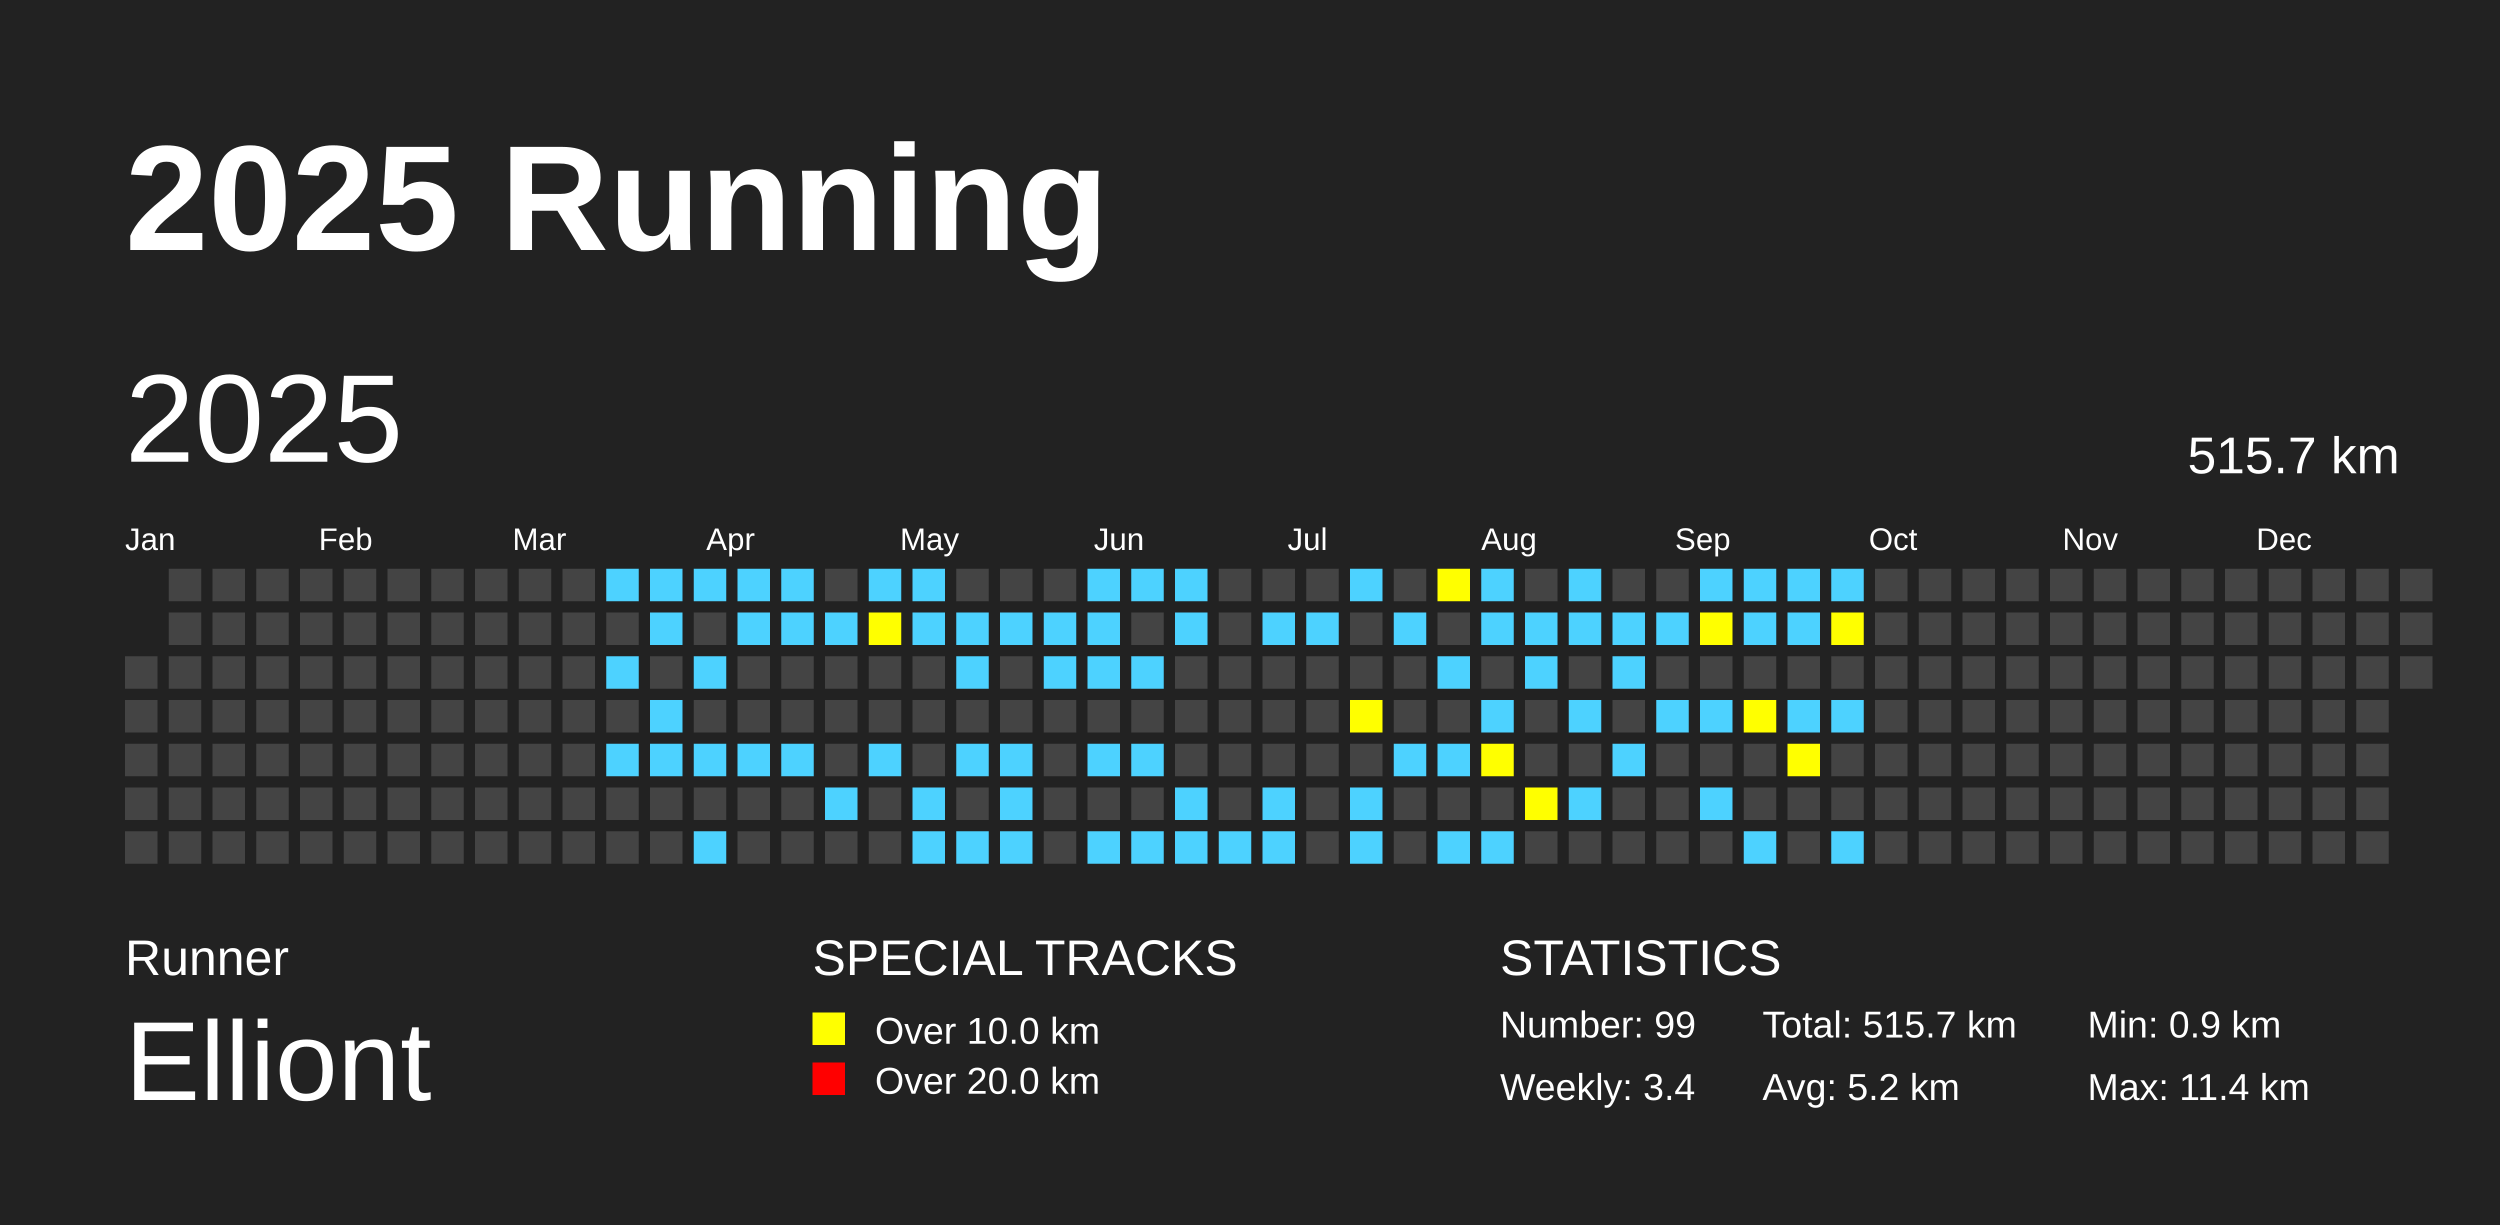
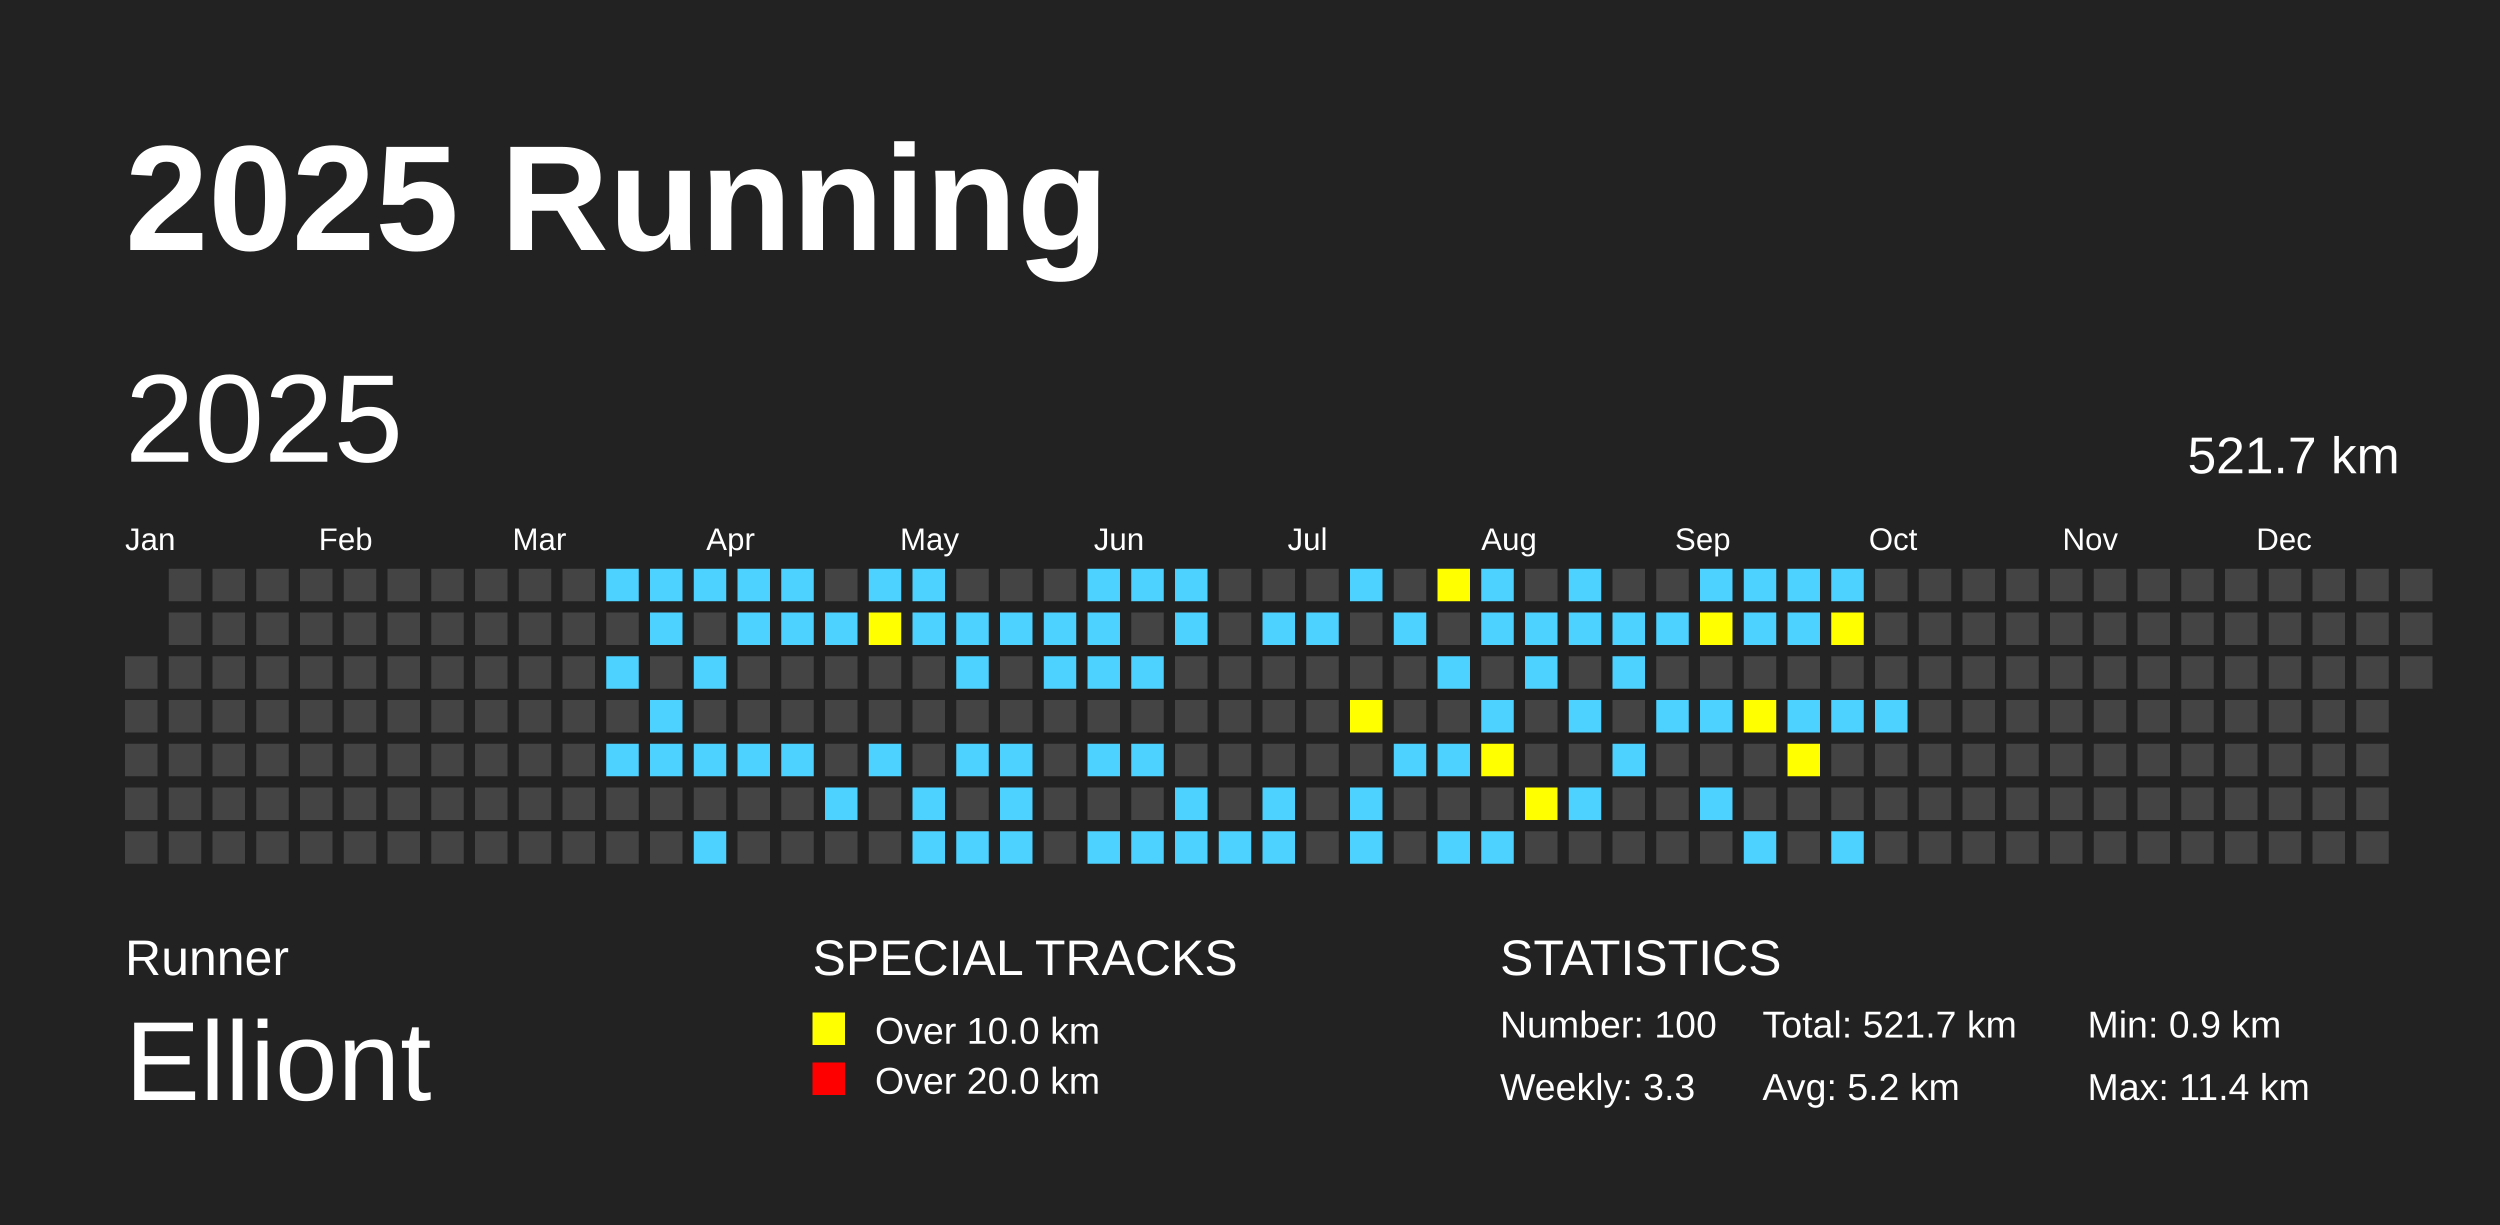
<svg xmlns="http://www.w3.org/2000/svg" baseProfile="full" height="98mm" version="1.1" viewBox="0,0,200,98" width="200mm">
  <defs />
  <rect fill="#222222" height="98" width="200" x="0" y="0" />
  <text fill="#FFFFFF" style="font-size:12px; font-family:Arial; font-weight:bold;" x="10" y="20">2025 Running</text>
  <text fill="#FFFFFF" style="font-size:4px; font-family:Arial" x="10" y="78">Runner</text>
  <text fill="#FFFFFF" style="font-size:9px; font-family:Arial" x="10" y="88">Elliont</text>
  <text fill="#FFFFFF" style="font-size:4px; font-family:Arial" x="65" y="78">SPECIAL TRACKS</text>
  <rect fill="yellow" height="2.6" width="2.6" x="65" y="81" />
  <text fill="#FFFFFF" style="font-size:3px; font-family:Arial" x="70" y="83.5">Over 10.0 km</text>
  <rect fill="red" height="2.6" width="2.6" x="65" y="85" />
  <text fill="#FFFFFF" style="font-size:3px; font-family:Arial" x="70" y="87.5">Over 20.0 km</text>
  <text fill="#FFFFFF" style="font-size:4px; font-family:Arial" x="120" y="78">STATISTICS</text>
-   <text fill="#FFFFFF" style="font-size:3px; font-family:Arial" x="120" y="83">Number: 99</text>
-   <text fill="#FFFFFF" style="font-size:3px; font-family:Arial" x="120" y="88">Weekly: 3.4</text>
-   <text fill="#FFFFFF" style="font-size:3px; font-family:Arial" x="141" y="83">Total: 515.7 km</text>
+   <text fill="#FFFFFF" style="font-size:3px; font-family:Arial" x="120" y="83">Number: 100</text>
+   <text fill="#FFFFFF" style="font-size:3px; font-family:Arial" x="120" y="88">Weekly: 3.3</text>
+   <text fill="#FFFFFF" style="font-size:3px; font-family:Arial" x="141" y="83">Total: 521.7 km</text>
  <text fill="#FFFFFF" style="font-size:3px; font-family:Arial" x="141" y="88">Avg: 5.2 km</text>
  <text fill="#FFFFFF" style="font-size:3px; font-family:Arial" x="167" y="83">Min: 0.9 km</text>
  <text fill="#FFFFFF" style="font-size:3px; font-family:Arial" x="167" y="88">Max: 11.4 km</text>
  <text dominant-baseline="hanging" fill="#FFFFFF" style="font-size:10.0px; font-family:Arial;" x="10" y="30">2025</text>
-   <text dominant-baseline="hanging" fill="#FFFFFF" style="font-size:4.125px; font-family:Arial;" x="175" y="35">515.7 km</text>
+   <text dominant-baseline="hanging" fill="#FFFFFF" style="font-size:4.125px; font-family:Arial;" x="175" y="35">521.7 km</text>
  <text fill="#FFFFFF" style="font-size:2.5px; font-family:Arial" x="10.0" y="44">Jan</text>
  <text fill="#FFFFFF" style="font-size:2.5px; font-family:Arial" x="25.5" y="44">Feb</text>
  <text fill="#FFFFFF" style="font-size:2.5px; font-family:Arial" x="41.0" y="44">Mar</text>
  <text fill="#FFFFFF" style="font-size:2.5px; font-family:Arial" x="56.5" y="44">Apr</text>
  <text fill="#FFFFFF" style="font-size:2.5px; font-family:Arial" x="72.0" y="44">May</text>
  <text fill="#FFFFFF" style="font-size:2.5px; font-family:Arial" x="87.5" y="44">Jun</text>
  <text fill="#FFFFFF" style="font-size:2.5px; font-family:Arial" x="103.0" y="44">Jul</text>
  <text fill="#FFFFFF" style="font-size:2.5px; font-family:Arial" x="118.5" y="44">Aug</text>
  <text fill="#FFFFFF" style="font-size:2.5px; font-family:Arial" x="134.0" y="44">Sep</text>
  <text fill="#FFFFFF" style="font-size:2.5px; font-family:Arial" x="149.5" y="44">Oct</text>
  <text fill="#FFFFFF" style="font-size:2.5px; font-family:Arial" x="165.0" y="44">Nov</text>
  <text fill="#FFFFFF" style="font-size:2.5px; font-family:Arial" x="180.5" y="44">Dec</text>
  <rect fill="#444444" height="2.6" width="2.6" x="10.0" y="52.5" />
  <rect fill="#444444" height="2.6" width="2.6" x="10.0" y="56.0" />
  <rect fill="#444444" height="2.6" width="2.6" x="10.0" y="59.5" />
  <rect fill="#444444" height="2.6" width="2.6" x="10.0" y="63.0" />
  <rect fill="#444444" height="2.6" width="2.6" x="10.0" y="66.5" />
  <rect fill="#444444" height="2.6" width="2.6" x="13.5" y="45.5" />
  <rect fill="#444444" height="2.6" width="2.6" x="13.5" y="49.0" />
  <rect fill="#444444" height="2.6" width="2.6" x="13.5" y="52.5" />
  <rect fill="#444444" height="2.6" width="2.6" x="13.5" y="56.0" />
  <rect fill="#444444" height="2.6" width="2.6" x="13.5" y="59.5" />
  <rect fill="#444444" height="2.6" width="2.6" x="13.5" y="63.0" />
  <rect fill="#444444" height="2.6" width="2.6" x="13.5" y="66.5" />
  <rect fill="#444444" height="2.6" width="2.6" x="17.0" y="45.5" />
  <rect fill="#444444" height="2.6" width="2.6" x="17.0" y="49.0" />
  <rect fill="#444444" height="2.6" width="2.6" x="17.0" y="52.5" />
  <rect fill="#444444" height="2.6" width="2.6" x="17.0" y="56.0" />
  <rect fill="#444444" height="2.6" width="2.6" x="17.0" y="59.5" />
  <rect fill="#444444" height="2.6" width="2.6" x="17.0" y="63.0" />
  <rect fill="#444444" height="2.6" width="2.6" x="17.0" y="66.5" />
  <rect fill="#444444" height="2.6" width="2.6" x="20.5" y="45.5" />
  <rect fill="#444444" height="2.6" width="2.6" x="20.5" y="49.0" />
  <rect fill="#444444" height="2.6" width="2.6" x="20.5" y="52.5" />
  <rect fill="#444444" height="2.6" width="2.6" x="20.5" y="56.0" />
  <rect fill="#444444" height="2.6" width="2.6" x="20.5" y="59.5" />
  <rect fill="#444444" height="2.6" width="2.6" x="20.5" y="63.0" />
  <rect fill="#444444" height="2.6" width="2.6" x="20.5" y="66.5" />
  <rect fill="#444444" height="2.6" width="2.6" x="24.0" y="45.5" />
  <rect fill="#444444" height="2.6" width="2.6" x="24.0" y="49.0" />
  <rect fill="#444444" height="2.6" width="2.6" x="24.0" y="52.5" />
  <rect fill="#444444" height="2.6" width="2.6" x="24.0" y="56.0" />
  <rect fill="#444444" height="2.6" width="2.6" x="24.0" y="59.5" />
  <rect fill="#444444" height="2.6" width="2.6" x="24.0" y="63.0" />
  <rect fill="#444444" height="2.6" width="2.6" x="24.0" y="66.5" />
  <rect fill="#444444" height="2.6" width="2.6" x="27.5" y="45.5" />
  <rect fill="#444444" height="2.6" width="2.6" x="27.5" y="49.0" />
  <rect fill="#444444" height="2.6" width="2.6" x="27.5" y="52.5" />
  <rect fill="#444444" height="2.6" width="2.6" x="27.5" y="56.0" />
  <rect fill="#444444" height="2.6" width="2.6" x="27.5" y="59.5" />
  <rect fill="#444444" height="2.6" width="2.6" x="27.5" y="63.0" />
  <rect fill="#444444" height="2.6" width="2.6" x="27.5" y="66.5" />
  <rect fill="#444444" height="2.6" width="2.6" x="31.0" y="45.5" />
  <rect fill="#444444" height="2.6" width="2.6" x="31.0" y="49.0" />
  <rect fill="#444444" height="2.6" width="2.6" x="31.0" y="52.5" />
  <rect fill="#444444" height="2.6" width="2.6" x="31.0" y="56.0" />
  <rect fill="#444444" height="2.6" width="2.6" x="31.0" y="59.5" />
  <rect fill="#444444" height="2.6" width="2.6" x="31.0" y="63.0" />
  <rect fill="#444444" height="2.6" width="2.6" x="31.0" y="66.5" />
  <rect fill="#444444" height="2.6" width="2.6" x="34.5" y="45.5" />
  <rect fill="#444444" height="2.6" width="2.6" x="34.5" y="49.0" />
  <rect fill="#444444" height="2.6" width="2.6" x="34.5" y="52.5" />
  <rect fill="#444444" height="2.6" width="2.6" x="34.5" y="56.0" />
  <rect fill="#444444" height="2.6" width="2.6" x="34.5" y="59.5" />
  <rect fill="#444444" height="2.6" width="2.6" x="34.5" y="63.0" />
  <rect fill="#444444" height="2.6" width="2.6" x="34.5" y="66.5" />
  <rect fill="#444444" height="2.6" width="2.6" x="38.0" y="45.5" />
  <rect fill="#444444" height="2.6" width="2.6" x="38.0" y="49.0" />
  <rect fill="#444444" height="2.6" width="2.6" x="38.0" y="52.5" />
  <rect fill="#444444" height="2.6" width="2.6" x="38.0" y="56.0" />
  <rect fill="#444444" height="2.6" width="2.6" x="38.0" y="59.5" />
  <rect fill="#444444" height="2.6" width="2.6" x="38.0" y="63.0" />
  <rect fill="#444444" height="2.6" width="2.6" x="38.0" y="66.5" />
  <rect fill="#444444" height="2.6" width="2.6" x="41.5" y="45.5" />
  <rect fill="#444444" height="2.6" width="2.6" x="41.5" y="49.0" />
  <rect fill="#444444" height="2.6" width="2.6" x="41.5" y="52.5" />
  <rect fill="#444444" height="2.6" width="2.6" x="41.5" y="56.0" />
  <rect fill="#444444" height="2.6" width="2.6" x="41.5" y="59.5" />
  <rect fill="#444444" height="2.6" width="2.6" x="41.5" y="63.0" />
  <rect fill="#444444" height="2.6" width="2.6" x="41.5" y="66.5" />
  <rect fill="#444444" height="2.6" width="2.6" x="45.0" y="45.5" />
  <rect fill="#444444" height="2.6" width="2.6" x="45.0" y="49.0" />
  <rect fill="#444444" height="2.6" width="2.6" x="45.0" y="52.5" />
  <rect fill="#444444" height="2.6" width="2.6" x="45.0" y="56.0" />
  <rect fill="#444444" height="2.6" width="2.6" x="45.0" y="59.5" />
  <rect fill="#444444" height="2.6" width="2.6" x="45.0" y="63.0" />
  <rect fill="#444444" height="2.6" width="2.6" x="45.0" y="66.5" />
  <rect fill="#4DD2FF" height="2.6" width="2.6" x="48.5" y="45.5" />
  <rect fill="#444444" height="2.6" width="2.6" x="48.5" y="49.0" />
  <rect fill="#4DD2FF" height="2.6" width="2.6" x="48.5" y="52.5" />
  <rect fill="#444444" height="2.6" width="2.6" x="48.5" y="56.0" />
  <rect fill="#4DD2FF" height="2.6" width="2.6" x="48.5" y="59.5" />
  <rect fill="#444444" height="2.6" width="2.6" x="48.5" y="63.0" />
  <rect fill="#444444" height="2.6" width="2.6" x="48.5" y="66.5" />
  <rect fill="#4DD2FF" height="2.6" width="2.6" x="52.0" y="45.5" />
  <rect fill="#4DD2FF" height="2.6" width="2.6" x="52.0" y="49.0" />
  <rect fill="#444444" height="2.6" width="2.6" x="52.0" y="52.5" />
  <rect fill="#4DD2FF" height="2.6" width="2.6" x="52.0" y="56.0" />
  <rect fill="#4DD2FF" height="2.6" width="2.6" x="52.0" y="59.5" />
  <rect fill="#444444" height="2.6" width="2.6" x="52.0" y="63.0" />
  <rect fill="#444444" height="2.6" width="2.6" x="52.0" y="66.5" />
  <rect fill="#4DD2FF" height="2.6" width="2.6" x="55.5" y="45.5" />
  <rect fill="#444444" height="2.6" width="2.6" x="55.5" y="49.0" />
  <rect fill="#4DD2FF" height="2.6" width="2.6" x="55.5" y="52.5" />
  <rect fill="#444444" height="2.6" width="2.6" x="55.5" y="56.0" />
  <rect fill="#4DD2FF" height="2.6" width="2.6" x="55.5" y="59.5" />
  <rect fill="#444444" height="2.6" width="2.6" x="55.5" y="63.0" />
  <rect fill="#4DD2FF" height="2.6" width="2.6" x="55.5" y="66.5" />
  <rect fill="#4DD2FF" height="2.6" width="2.6" x="59.0" y="45.5" />
  <rect fill="#4DD2FF" height="2.6" width="2.6" x="59.0" y="49.0" />
  <rect fill="#444444" height="2.6" width="2.6" x="59.0" y="52.5" />
  <rect fill="#444444" height="2.6" width="2.6" x="59.0" y="56.0" />
  <rect fill="#4DD2FF" height="2.6" width="2.6" x="59.0" y="59.5" />
  <rect fill="#444444" height="2.6" width="2.6" x="59.0" y="63.0" />
  <rect fill="#444444" height="2.6" width="2.6" x="59.0" y="66.5" />
  <rect fill="#4DD2FF" height="2.6" width="2.6" x="62.5" y="45.5" />
  <rect fill="#4DD2FF" height="2.6" width="2.6" x="62.5" y="49.0" />
  <rect fill="#444444" height="2.6" width="2.6" x="62.5" y="52.5" />
  <rect fill="#444444" height="2.6" width="2.6" x="62.5" y="56.0" />
  <rect fill="#4DD2FF" height="2.6" width="2.6" x="62.5" y="59.5" />
  <rect fill="#444444" height="2.6" width="2.6" x="62.5" y="63.0" />
  <rect fill="#444444" height="2.6" width="2.6" x="62.5" y="66.5" />
  <rect fill="#444444" height="2.6" width="2.6" x="66.0" y="45.5" />
  <rect fill="#4DD2FF" height="2.6" width="2.6" x="66.0" y="49.0" />
  <rect fill="#444444" height="2.6" width="2.6" x="66.0" y="52.5" />
  <rect fill="#444444" height="2.6" width="2.6" x="66.0" y="56.0" />
  <rect fill="#444444" height="2.6" width="2.6" x="66.0" y="59.5" />
  <rect fill="#4DD2FF" height="2.6" width="2.6" x="66.0" y="63.0" />
  <rect fill="#444444" height="2.6" width="2.6" x="66.0" y="66.5" />
  <rect fill="#4DD2FF" height="2.6" width="2.6" x="69.5" y="45.5" />
  <rect fill="yellow" height="2.6" width="2.6" x="69.5" y="49.0" />
  <rect fill="#444444" height="2.6" width="2.6" x="69.5" y="52.5" />
  <rect fill="#444444" height="2.6" width="2.6" x="69.5" y="56.0" />
  <rect fill="#4DD2FF" height="2.6" width="2.6" x="69.5" y="59.5" />
  <rect fill="#444444" height="2.6" width="2.6" x="69.5" y="63.0" />
  <rect fill="#444444" height="2.6" width="2.6" x="69.5" y="66.5" />
  <rect fill="#4DD2FF" height="2.6" width="2.6" x="73.0" y="45.5" />
  <rect fill="#4DD2FF" height="2.6" width="2.6" x="73.0" y="49.0" />
  <rect fill="#444444" height="2.6" width="2.6" x="73.0" y="52.5" />
  <rect fill="#444444" height="2.6" width="2.6" x="73.0" y="56.0" />
  <rect fill="#444444" height="2.6" width="2.6" x="73.0" y="59.5" />
  <rect fill="#4DD2FF" height="2.6" width="2.6" x="73.0" y="63.0" />
  <rect fill="#4DD2FF" height="2.6" width="2.6" x="73.0" y="66.5" />
  <rect fill="#444444" height="2.6" width="2.6" x="76.5" y="45.5" />
  <rect fill="#4DD2FF" height="2.6" width="2.6" x="76.5" y="49.0" />
  <rect fill="#4DD2FF" height="2.6" width="2.6" x="76.5" y="52.5" />
  <rect fill="#444444" height="2.6" width="2.6" x="76.5" y="56.0" />
  <rect fill="#4DD2FF" height="2.6" width="2.6" x="76.5" y="59.5" />
  <rect fill="#444444" height="2.6" width="2.6" x="76.5" y="63.0" />
  <rect fill="#4DD2FF" height="2.6" width="2.6" x="76.5" y="66.5" />
  <rect fill="#444444" height="2.6" width="2.6" x="80.0" y="45.5" />
  <rect fill="#4DD2FF" height="2.6" width="2.6" x="80.0" y="49.0" />
  <rect fill="#444444" height="2.6" width="2.6" x="80.0" y="52.5" />
  <rect fill="#444444" height="2.6" width="2.6" x="80.0" y="56.0" />
  <rect fill="#4DD2FF" height="2.6" width="2.6" x="80.0" y="59.5" />
  <rect fill="#4DD2FF" height="2.6" width="2.6" x="80.0" y="63.0" />
  <rect fill="#4DD2FF" height="2.6" width="2.6" x="80.0" y="66.5" />
  <rect fill="#444444" height="2.6" width="2.6" x="83.5" y="45.5" />
  <rect fill="#4DD2FF" height="2.6" width="2.6" x="83.5" y="49.0" />
  <rect fill="#4DD2FF" height="2.6" width="2.6" x="83.5" y="52.5" />
  <rect fill="#444444" height="2.6" width="2.6" x="83.5" y="56.0" />
  <rect fill="#444444" height="2.6" width="2.6" x="83.5" y="59.5" />
  <rect fill="#444444" height="2.6" width="2.6" x="83.5" y="63.0" />
  <rect fill="#444444" height="2.6" width="2.6" x="83.5" y="66.5" />
  <rect fill="#4DD2FF" height="2.6" width="2.6" x="87.0" y="45.5" />
  <rect fill="#4DD2FF" height="2.6" width="2.6" x="87.0" y="49.0" />
  <rect fill="#4DD2FF" height="2.6" width="2.6" x="87.0" y="52.5" />
  <rect fill="#444444" height="2.6" width="2.6" x="87.0" y="56.0" />
  <rect fill="#4DD2FF" height="2.6" width="2.6" x="87.0" y="59.5" />
  <rect fill="#444444" height="2.6" width="2.6" x="87.0" y="63.0" />
  <rect fill="#4DD2FF" height="2.6" width="2.6" x="87.0" y="66.5" />
  <rect fill="#4DD2FF" height="2.6" width="2.6" x="90.5" y="45.5" />
  <rect fill="#444444" height="2.6" width="2.6" x="90.5" y="49.0" />
  <rect fill="#4DD2FF" height="2.6" width="2.6" x="90.5" y="52.5" />
  <rect fill="#444444" height="2.6" width="2.6" x="90.5" y="56.0" />
  <rect fill="#4DD2FF" height="2.6" width="2.6" x="90.5" y="59.5" />
  <rect fill="#444444" height="2.6" width="2.6" x="90.5" y="63.0" />
  <rect fill="#4DD2FF" height="2.6" width="2.6" x="90.5" y="66.5" />
  <rect fill="#4DD2FF" height="2.6" width="2.6" x="94.0" y="45.5" />
  <rect fill="#4DD2FF" height="2.6" width="2.6" x="94.0" y="49.0" />
  <rect fill="#444444" height="2.6" width="2.6" x="94.0" y="52.5" />
  <rect fill="#444444" height="2.6" width="2.6" x="94.0" y="56.0" />
  <rect fill="#444444" height="2.6" width="2.6" x="94.0" y="59.5" />
  <rect fill="#4DD2FF" height="2.6" width="2.6" x="94.0" y="63.0" />
  <rect fill="#4DD2FF" height="2.6" width="2.6" x="94.0" y="66.5" />
  <rect fill="#444444" height="2.6" width="2.6" x="97.5" y="45.5" />
  <rect fill="#444444" height="2.6" width="2.6" x="97.5" y="49.0" />
  <rect fill="#444444" height="2.6" width="2.6" x="97.5" y="52.5" />
  <rect fill="#444444" height="2.6" width="2.6" x="97.5" y="56.0" />
  <rect fill="#444444" height="2.6" width="2.6" x="97.5" y="59.5" />
  <rect fill="#444444" height="2.6" width="2.6" x="97.5" y="63.0" />
  <rect fill="#4DD2FF" height="2.6" width="2.6" x="97.5" y="66.5" />
  <rect fill="#444444" height="2.6" width="2.6" x="101.0" y="45.5" />
  <rect fill="#4DD2FF" height="2.6" width="2.6" x="101.0" y="49.0" />
  <rect fill="#444444" height="2.6" width="2.6" x="101.0" y="52.5" />
  <rect fill="#444444" height="2.6" width="2.6" x="101.0" y="56.0" />
  <rect fill="#444444" height="2.6" width="2.6" x="101.0" y="59.5" />
  <rect fill="#4DD2FF" height="2.6" width="2.6" x="101.0" y="63.0" />
  <rect fill="#4DD2FF" height="2.6" width="2.6" x="101.0" y="66.5" />
  <rect fill="#444444" height="2.6" width="2.6" x="104.5" y="45.5" />
  <rect fill="#4DD2FF" height="2.6" width="2.6" x="104.5" y="49.0" />
  <rect fill="#444444" height="2.6" width="2.6" x="104.5" y="52.5" />
  <rect fill="#444444" height="2.6" width="2.6" x="104.5" y="56.0" />
  <rect fill="#444444" height="2.6" width="2.6" x="104.5" y="59.5" />
  <rect fill="#444444" height="2.6" width="2.6" x="104.5" y="63.0" />
  <rect fill="#444444" height="2.6" width="2.6" x="104.5" y="66.5" />
  <rect fill="#4DD2FF" height="2.6" width="2.6" x="108.0" y="45.5" />
  <rect fill="#444444" height="2.6" width="2.6" x="108.0" y="49.0" />
  <rect fill="#444444" height="2.6" width="2.6" x="108.0" y="52.5" />
  <rect fill="yellow" height="2.6" width="2.6" x="108.0" y="56.0" />
  <rect fill="#444444" height="2.6" width="2.6" x="108.0" y="59.5" />
  <rect fill="#4DD2FF" height="2.6" width="2.6" x="108.0" y="63.0" />
  <rect fill="#4DD2FF" height="2.6" width="2.6" x="108.0" y="66.5" />
  <rect fill="#444444" height="2.6" width="2.6" x="111.5" y="45.5" />
  <rect fill="#4DD2FF" height="2.6" width="2.6" x="111.5" y="49.0" />
  <rect fill="#444444" height="2.6" width="2.6" x="111.5" y="52.5" />
  <rect fill="#444444" height="2.6" width="2.6" x="111.5" y="56.0" />
  <rect fill="#4DD2FF" height="2.6" width="2.6" x="111.5" y="59.5" />
  <rect fill="#444444" height="2.6" width="2.6" x="111.5" y="63.0" />
  <rect fill="#444444" height="2.6" width="2.6" x="111.5" y="66.5" />
  <rect fill="yellow" height="2.6" width="2.6" x="115.0" y="45.5" />
  <rect fill="#444444" height="2.6" width="2.6" x="115.0" y="49.0" />
  <rect fill="#4DD2FF" height="2.6" width="2.6" x="115.0" y="52.5" />
  <rect fill="#444444" height="2.6" width="2.6" x="115.0" y="56.0" />
  <rect fill="#4DD2FF" height="2.6" width="2.6" x="115.0" y="59.5" />
  <rect fill="#444444" height="2.6" width="2.6" x="115.0" y="63.0" />
  <rect fill="#4DD2FF" height="2.6" width="2.6" x="115.0" y="66.5" />
  <rect fill="#4DD2FF" height="2.6" width="2.6" x="118.5" y="45.5" />
  <rect fill="#4DD2FF" height="2.6" width="2.6" x="118.5" y="49.0" />
  <rect fill="#444444" height="2.6" width="2.6" x="118.5" y="52.5" />
  <rect fill="#4DD2FF" height="2.6" width="2.6" x="118.5" y="56.0" />
  <rect fill="yellow" height="2.6" width="2.6" x="118.5" y="59.5" />
  <rect fill="#444444" height="2.6" width="2.6" x="118.5" y="63.0" />
  <rect fill="#4DD2FF" height="2.6" width="2.6" x="118.5" y="66.5" />
  <rect fill="#444444" height="2.6" width="2.6" x="122.0" y="45.5" />
  <rect fill="#4DD2FF" height="2.6" width="2.6" x="122.0" y="49.0" />
  <rect fill="#4DD2FF" height="2.6" width="2.6" x="122.0" y="52.5" />
  <rect fill="#444444" height="2.6" width="2.6" x="122.0" y="56.0" />
  <rect fill="#444444" height="2.6" width="2.6" x="122.0" y="59.5" />
  <rect fill="yellow" height="2.6" width="2.6" x="122.0" y="63.0" />
  <rect fill="#444444" height="2.6" width="2.6" x="122.0" y="66.5" />
  <rect fill="#4DD2FF" height="2.6" width="2.6" x="125.5" y="45.5" />
  <rect fill="#4DD2FF" height="2.6" width="2.6" x="125.5" y="49.0" />
  <rect fill="#444444" height="2.6" width="2.6" x="125.5" y="52.5" />
  <rect fill="#4DD2FF" height="2.6" width="2.6" x="125.5" y="56.0" />
  <rect fill="#444444" height="2.6" width="2.6" x="125.5" y="59.5" />
  <rect fill="#4DD2FF" height="2.6" width="2.6" x="125.5" y="63.0" />
  <rect fill="#444444" height="2.6" width="2.6" x="125.5" y="66.5" />
  <rect fill="#444444" height="2.6" width="2.6" x="129.0" y="45.5" />
  <rect fill="#4DD2FF" height="2.6" width="2.6" x="129.0" y="49.0" />
  <rect fill="#4DD2FF" height="2.6" width="2.6" x="129.0" y="52.5" />
  <rect fill="#444444" height="2.6" width="2.6" x="129.0" y="56.0" />
  <rect fill="#4DD2FF" height="2.6" width="2.6" x="129.0" y="59.5" />
  <rect fill="#444444" height="2.6" width="2.6" x="129.0" y="63.0" />
  <rect fill="#444444" height="2.6" width="2.6" x="129.0" y="66.5" />
  <rect fill="#444444" height="2.6" width="2.6" x="132.5" y="45.5" />
  <rect fill="#4DD2FF" height="2.6" width="2.6" x="132.5" y="49.0" />
  <rect fill="#444444" height="2.6" width="2.6" x="132.5" y="52.5" />
  <rect fill="#4DD2FF" height="2.6" width="2.6" x="132.5" y="56.0" />
  <rect fill="#444444" height="2.6" width="2.6" x="132.5" y="59.5" />
  <rect fill="#444444" height="2.6" width="2.6" x="132.5" y="63.0" />
  <rect fill="#444444" height="2.6" width="2.6" x="132.5" y="66.5" />
  <rect fill="#4DD2FF" height="2.6" width="2.6" x="136.0" y="45.5" />
  <rect fill="yellow" height="2.6" width="2.6" x="136.0" y="49.0" />
  <rect fill="#444444" height="2.6" width="2.6" x="136.0" y="52.5" />
  <rect fill="#4DD2FF" height="2.6" width="2.6" x="136.0" y="56.0" />
  <rect fill="#444444" height="2.6" width="2.6" x="136.0" y="59.5" />
  <rect fill="#4DD2FF" height="2.6" width="2.6" x="136.0" y="63.0" />
  <rect fill="#444444" height="2.6" width="2.6" x="136.0" y="66.5" />
  <rect fill="#4DD2FF" height="2.6" width="2.6" x="139.5" y="45.5" />
  <rect fill="#4DD2FF" height="2.6" width="2.6" x="139.5" y="49.0" />
  <rect fill="#444444" height="2.6" width="2.6" x="139.5" y="52.5" />
  <rect fill="yellow" height="2.6" width="2.6" x="139.5" y="56.0" />
  <rect fill="#444444" height="2.6" width="2.6" x="139.5" y="59.5" />
  <rect fill="#444444" height="2.6" width="2.6" x="139.5" y="63.0" />
  <rect fill="#4DD2FF" height="2.6" width="2.6" x="139.5" y="66.5" />
  <rect fill="#4DD2FF" height="2.6" width="2.6" x="143.0" y="45.5" />
  <rect fill="#4DD2FF" height="2.6" width="2.6" x="143.0" y="49.0" />
  <rect fill="#444444" height="2.6" width="2.6" x="143.0" y="52.5" />
  <rect fill="#4DD2FF" height="2.6" width="2.6" x="143.0" y="56.0" />
  <rect fill="yellow" height="2.6" width="2.6" x="143.0" y="59.5" />
  <rect fill="#444444" height="2.6" width="2.6" x="143.0" y="63.0" />
  <rect fill="#444444" height="2.6" width="2.6" x="143.0" y="66.5" />
  <rect fill="#4DD2FF" height="2.6" width="2.6" x="146.5" y="45.5" />
  <rect fill="yellow" height="2.6" width="2.6" x="146.5" y="49.0" />
  <rect fill="#444444" height="2.6" width="2.6" x="146.5" y="52.5" />
  <rect fill="#4DD2FF" height="2.6" width="2.6" x="146.5" y="56.0" />
  <rect fill="#444444" height="2.6" width="2.6" x="146.5" y="59.5" />
  <rect fill="#444444" height="2.6" width="2.6" x="146.5" y="63.0" />
  <rect fill="#4DD2FF" height="2.6" width="2.6" x="146.5" y="66.5" />
  <rect fill="#444444" height="2.6" width="2.6" x="150.0" y="45.5" />
  <rect fill="#444444" height="2.6" width="2.6" x="150.0" y="49.0" />
  <rect fill="#444444" height="2.6" width="2.6" x="150.0" y="52.5" />
-   <rect fill="#444444" height="2.6" width="2.6" x="150.0" y="56.0" />
+   <rect fill="#4DD2FF" height="2.6" width="2.6" x="150.0" y="56.0" />
  <rect fill="#444444" height="2.6" width="2.6" x="150.0" y="59.5" />
  <rect fill="#444444" height="2.6" width="2.6" x="150.0" y="63.0" />
  <rect fill="#444444" height="2.6" width="2.6" x="150.0" y="66.5" />
  <rect fill="#444444" height="2.6" width="2.6" x="153.5" y="45.5" />
  <rect fill="#444444" height="2.6" width="2.6" x="153.5" y="49.0" />
  <rect fill="#444444" height="2.6" width="2.6" x="153.5" y="52.5" />
  <rect fill="#444444" height="2.6" width="2.6" x="153.5" y="56.0" />
  <rect fill="#444444" height="2.6" width="2.6" x="153.5" y="59.5" />
  <rect fill="#444444" height="2.6" width="2.6" x="153.5" y="63.0" />
  <rect fill="#444444" height="2.6" width="2.6" x="153.5" y="66.5" />
  <rect fill="#444444" height="2.6" width="2.6" x="157.0" y="45.5" />
  <rect fill="#444444" height="2.6" width="2.6" x="157.0" y="49.0" />
  <rect fill="#444444" height="2.6" width="2.6" x="157.0" y="52.5" />
  <rect fill="#444444" height="2.6" width="2.6" x="157.0" y="56.0" />
  <rect fill="#444444" height="2.6" width="2.6" x="157.0" y="59.5" />
  <rect fill="#444444" height="2.6" width="2.6" x="157.0" y="63.0" />
  <rect fill="#444444" height="2.6" width="2.6" x="157.0" y="66.5" />
  <rect fill="#444444" height="2.6" width="2.6" x="160.5" y="45.5" />
  <rect fill="#444444" height="2.6" width="2.6" x="160.5" y="49.0" />
  <rect fill="#444444" height="2.6" width="2.6" x="160.5" y="52.5" />
  <rect fill="#444444" height="2.6" width="2.6" x="160.5" y="56.0" />
  <rect fill="#444444" height="2.6" width="2.6" x="160.5" y="59.5" />
  <rect fill="#444444" height="2.6" width="2.6" x="160.5" y="63.0" />
  <rect fill="#444444" height="2.6" width="2.6" x="160.5" y="66.5" />
  <rect fill="#444444" height="2.6" width="2.6" x="164.0" y="45.5" />
  <rect fill="#444444" height="2.6" width="2.6" x="164.0" y="49.0" />
  <rect fill="#444444" height="2.6" width="2.6" x="164.0" y="52.5" />
  <rect fill="#444444" height="2.6" width="2.6" x="164.0" y="56.0" />
  <rect fill="#444444" height="2.6" width="2.6" x="164.0" y="59.5" />
  <rect fill="#444444" height="2.6" width="2.6" x="164.0" y="63.0" />
  <rect fill="#444444" height="2.6" width="2.6" x="164.0" y="66.5" />
  <rect fill="#444444" height="2.6" width="2.6" x="167.5" y="45.5" />
  <rect fill="#444444" height="2.6" width="2.6" x="167.5" y="49.0" />
  <rect fill="#444444" height="2.6" width="2.6" x="167.5" y="52.5" />
  <rect fill="#444444" height="2.6" width="2.6" x="167.5" y="56.0" />
  <rect fill="#444444" height="2.6" width="2.6" x="167.5" y="59.5" />
  <rect fill="#444444" height="2.6" width="2.6" x="167.5" y="63.0" />
  <rect fill="#444444" height="2.6" width="2.6" x="167.5" y="66.5" />
  <rect fill="#444444" height="2.6" width="2.6" x="171.0" y="45.5" />
  <rect fill="#444444" height="2.6" width="2.6" x="171.0" y="49.0" />
  <rect fill="#444444" height="2.6" width="2.6" x="171.0" y="52.5" />
  <rect fill="#444444" height="2.6" width="2.6" x="171.0" y="56.0" />
  <rect fill="#444444" height="2.6" width="2.6" x="171.0" y="59.5" />
  <rect fill="#444444" height="2.6" width="2.6" x="171.0" y="63.0" />
  <rect fill="#444444" height="2.6" width="2.6" x="171.0" y="66.5" />
  <rect fill="#444444" height="2.6" width="2.6" x="174.5" y="45.5" />
  <rect fill="#444444" height="2.6" width="2.6" x="174.5" y="49.0" />
  <rect fill="#444444" height="2.6" width="2.6" x="174.5" y="52.5" />
  <rect fill="#444444" height="2.6" width="2.6" x="174.5" y="56.0" />
  <rect fill="#444444" height="2.6" width="2.6" x="174.5" y="59.5" />
  <rect fill="#444444" height="2.6" width="2.6" x="174.5" y="63.0" />
  <rect fill="#444444" height="2.6" width="2.6" x="174.5" y="66.5" />
  <rect fill="#444444" height="2.6" width="2.6" x="178.0" y="45.5" />
  <rect fill="#444444" height="2.6" width="2.6" x="178.0" y="49.0" />
  <rect fill="#444444" height="2.6" width="2.6" x="178.0" y="52.5" />
  <rect fill="#444444" height="2.6" width="2.6" x="178.0" y="56.0" />
  <rect fill="#444444" height="2.6" width="2.6" x="178.0" y="59.5" />
  <rect fill="#444444" height="2.6" width="2.6" x="178.0" y="63.0" />
  <rect fill="#444444" height="2.6" width="2.6" x="178.0" y="66.5" />
  <rect fill="#444444" height="2.6" width="2.6" x="181.5" y="45.5" />
  <rect fill="#444444" height="2.6" width="2.6" x="181.5" y="49.0" />
  <rect fill="#444444" height="2.6" width="2.6" x="181.5" y="52.5" />
  <rect fill="#444444" height="2.6" width="2.6" x="181.5" y="56.0" />
  <rect fill="#444444" height="2.6" width="2.6" x="181.5" y="59.5" />
  <rect fill="#444444" height="2.6" width="2.6" x="181.5" y="63.0" />
  <rect fill="#444444" height="2.6" width="2.6" x="181.5" y="66.5" />
  <rect fill="#444444" height="2.6" width="2.6" x="185.0" y="45.5" />
  <rect fill="#444444" height="2.6" width="2.6" x="185.0" y="49.0" />
  <rect fill="#444444" height="2.6" width="2.6" x="185.0" y="52.5" />
  <rect fill="#444444" height="2.6" width="2.6" x="185.0" y="56.0" />
  <rect fill="#444444" height="2.6" width="2.6" x="185.0" y="59.5" />
  <rect fill="#444444" height="2.6" width="2.6" x="185.0" y="63.0" />
  <rect fill="#444444" height="2.6" width="2.6" x="185.0" y="66.5" />
  <rect fill="#444444" height="2.6" width="2.6" x="188.5" y="45.5" />
  <rect fill="#444444" height="2.6" width="2.6" x="188.5" y="49.0" />
  <rect fill="#444444" height="2.6" width="2.6" x="188.5" y="52.5" />
  <rect fill="#444444" height="2.6" width="2.6" x="188.5" y="56.0" />
  <rect fill="#444444" height="2.6" width="2.6" x="188.5" y="59.5" />
  <rect fill="#444444" height="2.6" width="2.6" x="188.5" y="63.0" />
  <rect fill="#444444" height="2.6" width="2.6" x="188.5" y="66.5" />
  <rect fill="#444444" height="2.6" width="2.6" x="192.0" y="45.5" />
  <rect fill="#444444" height="2.6" width="2.6" x="192.0" y="49.0" />
  <rect fill="#444444" height="2.6" width="2.6" x="192.0" y="52.5" />
</svg>
